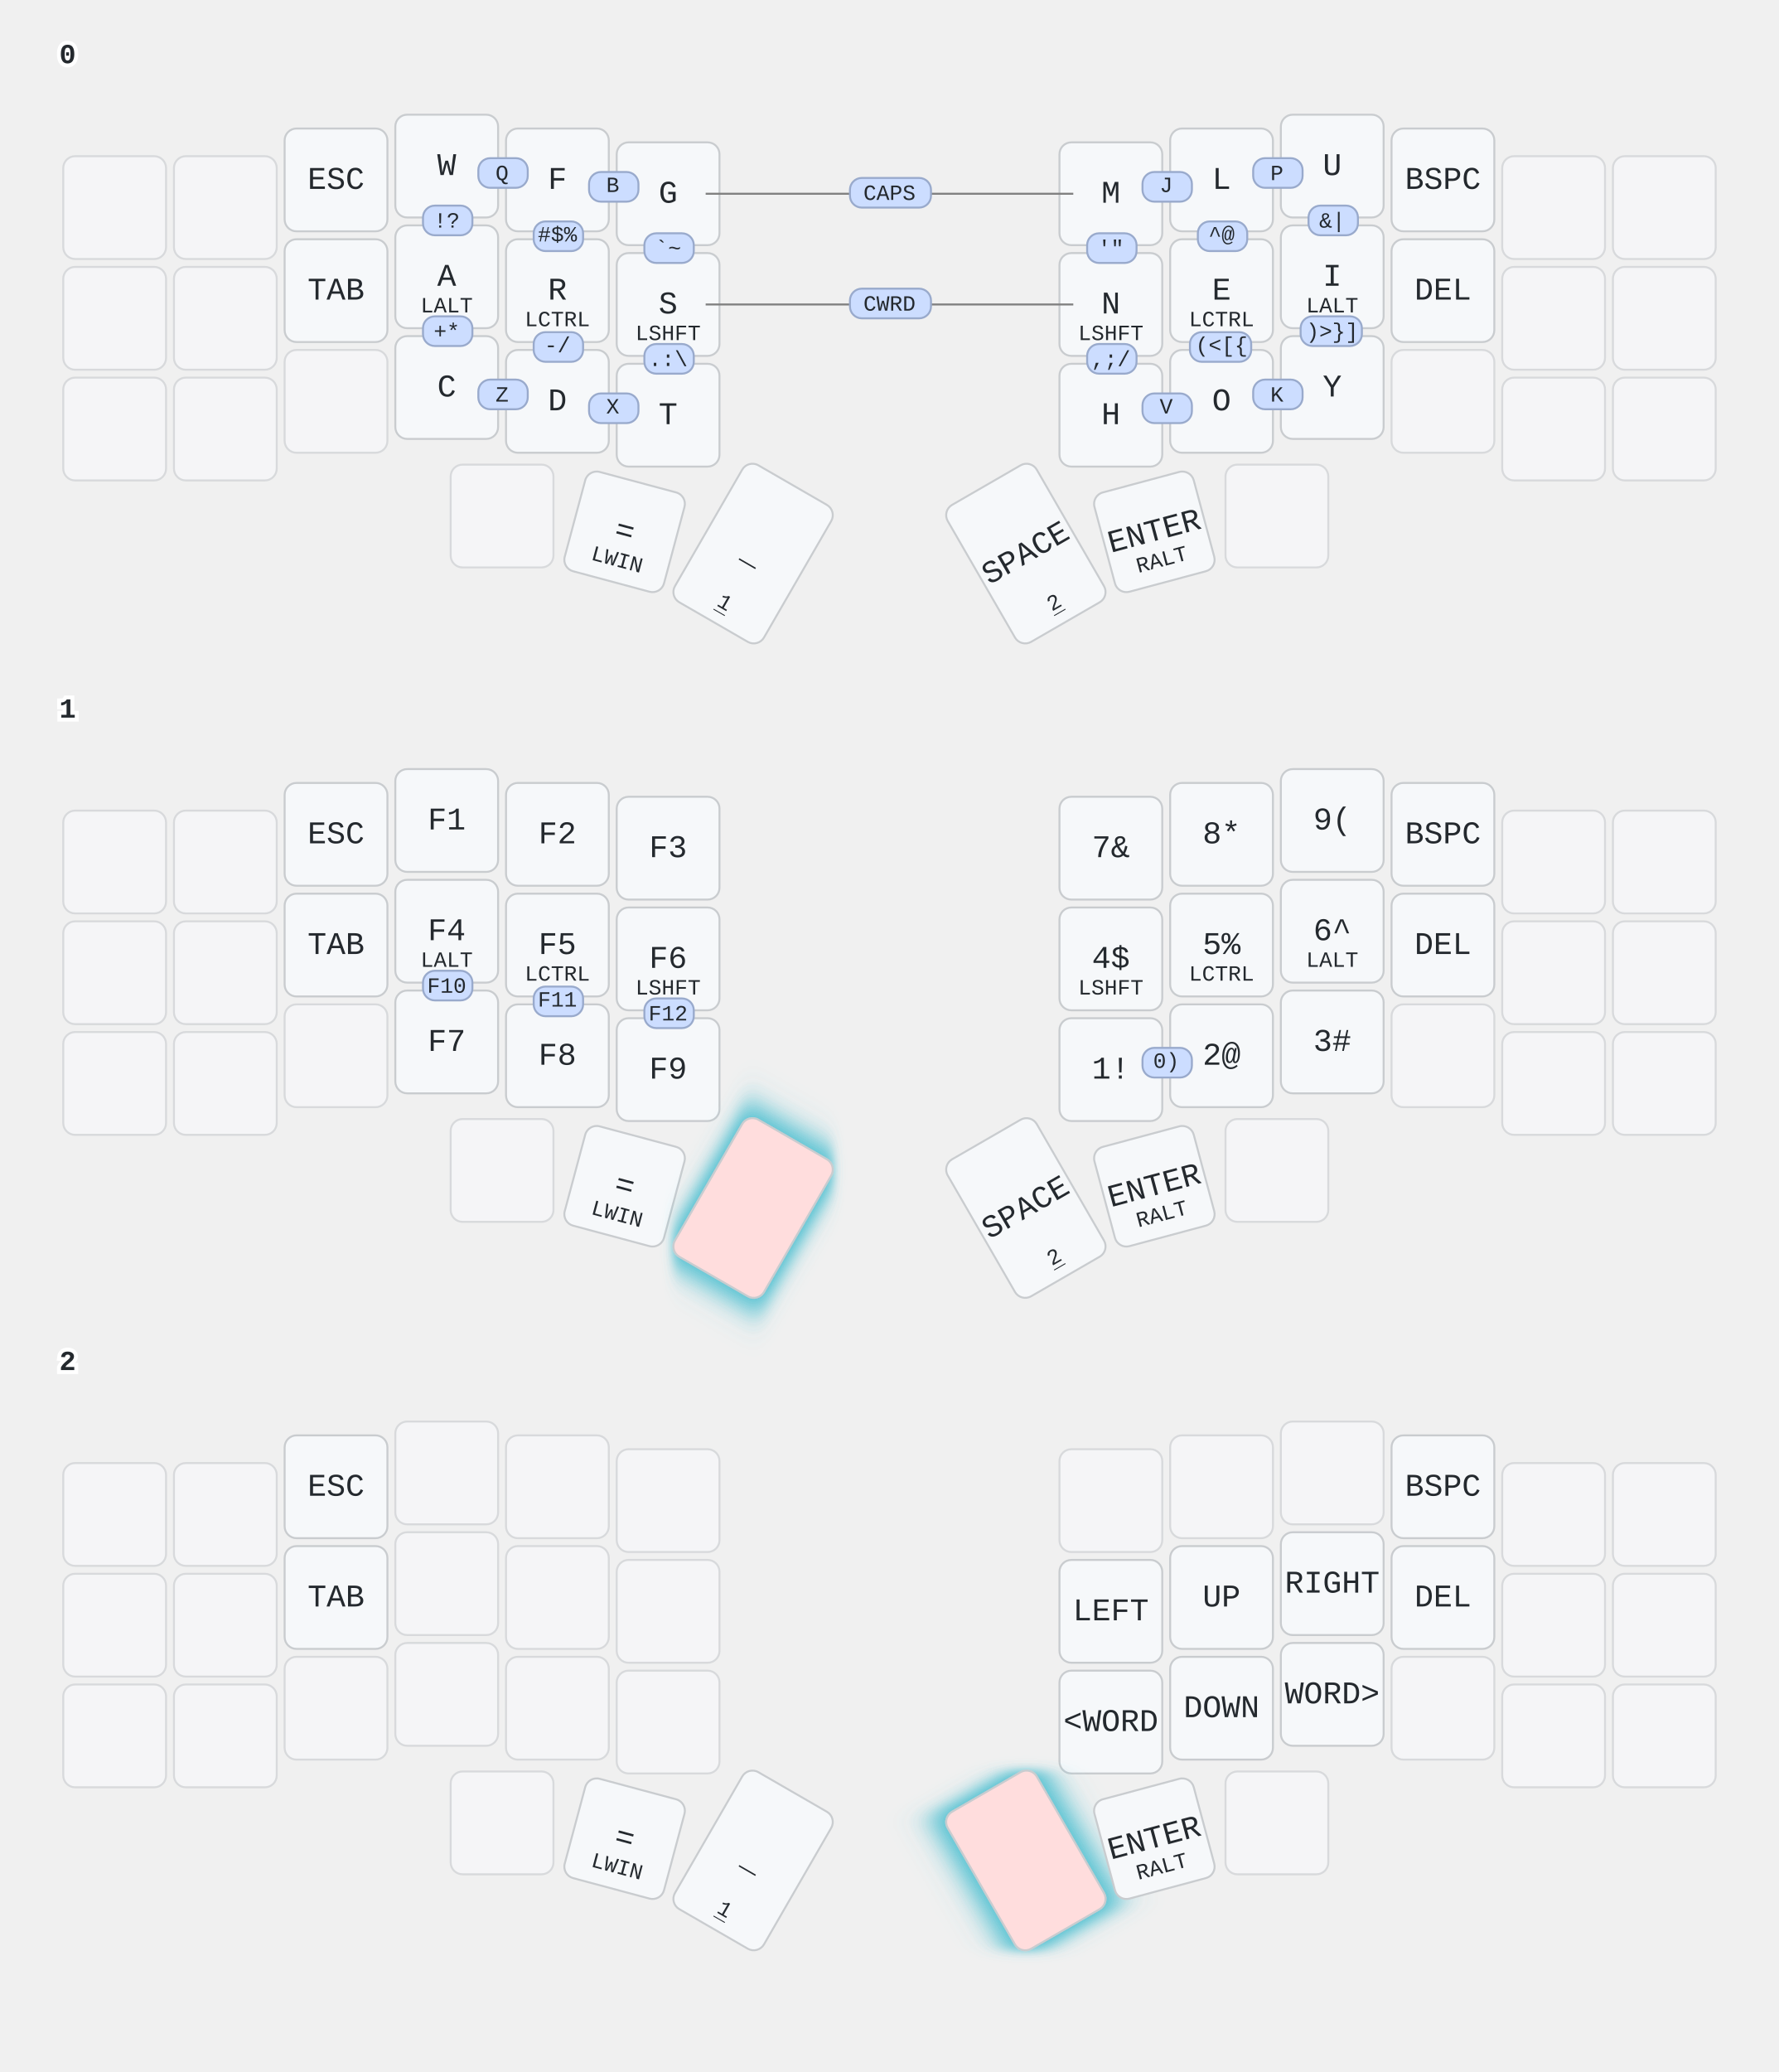
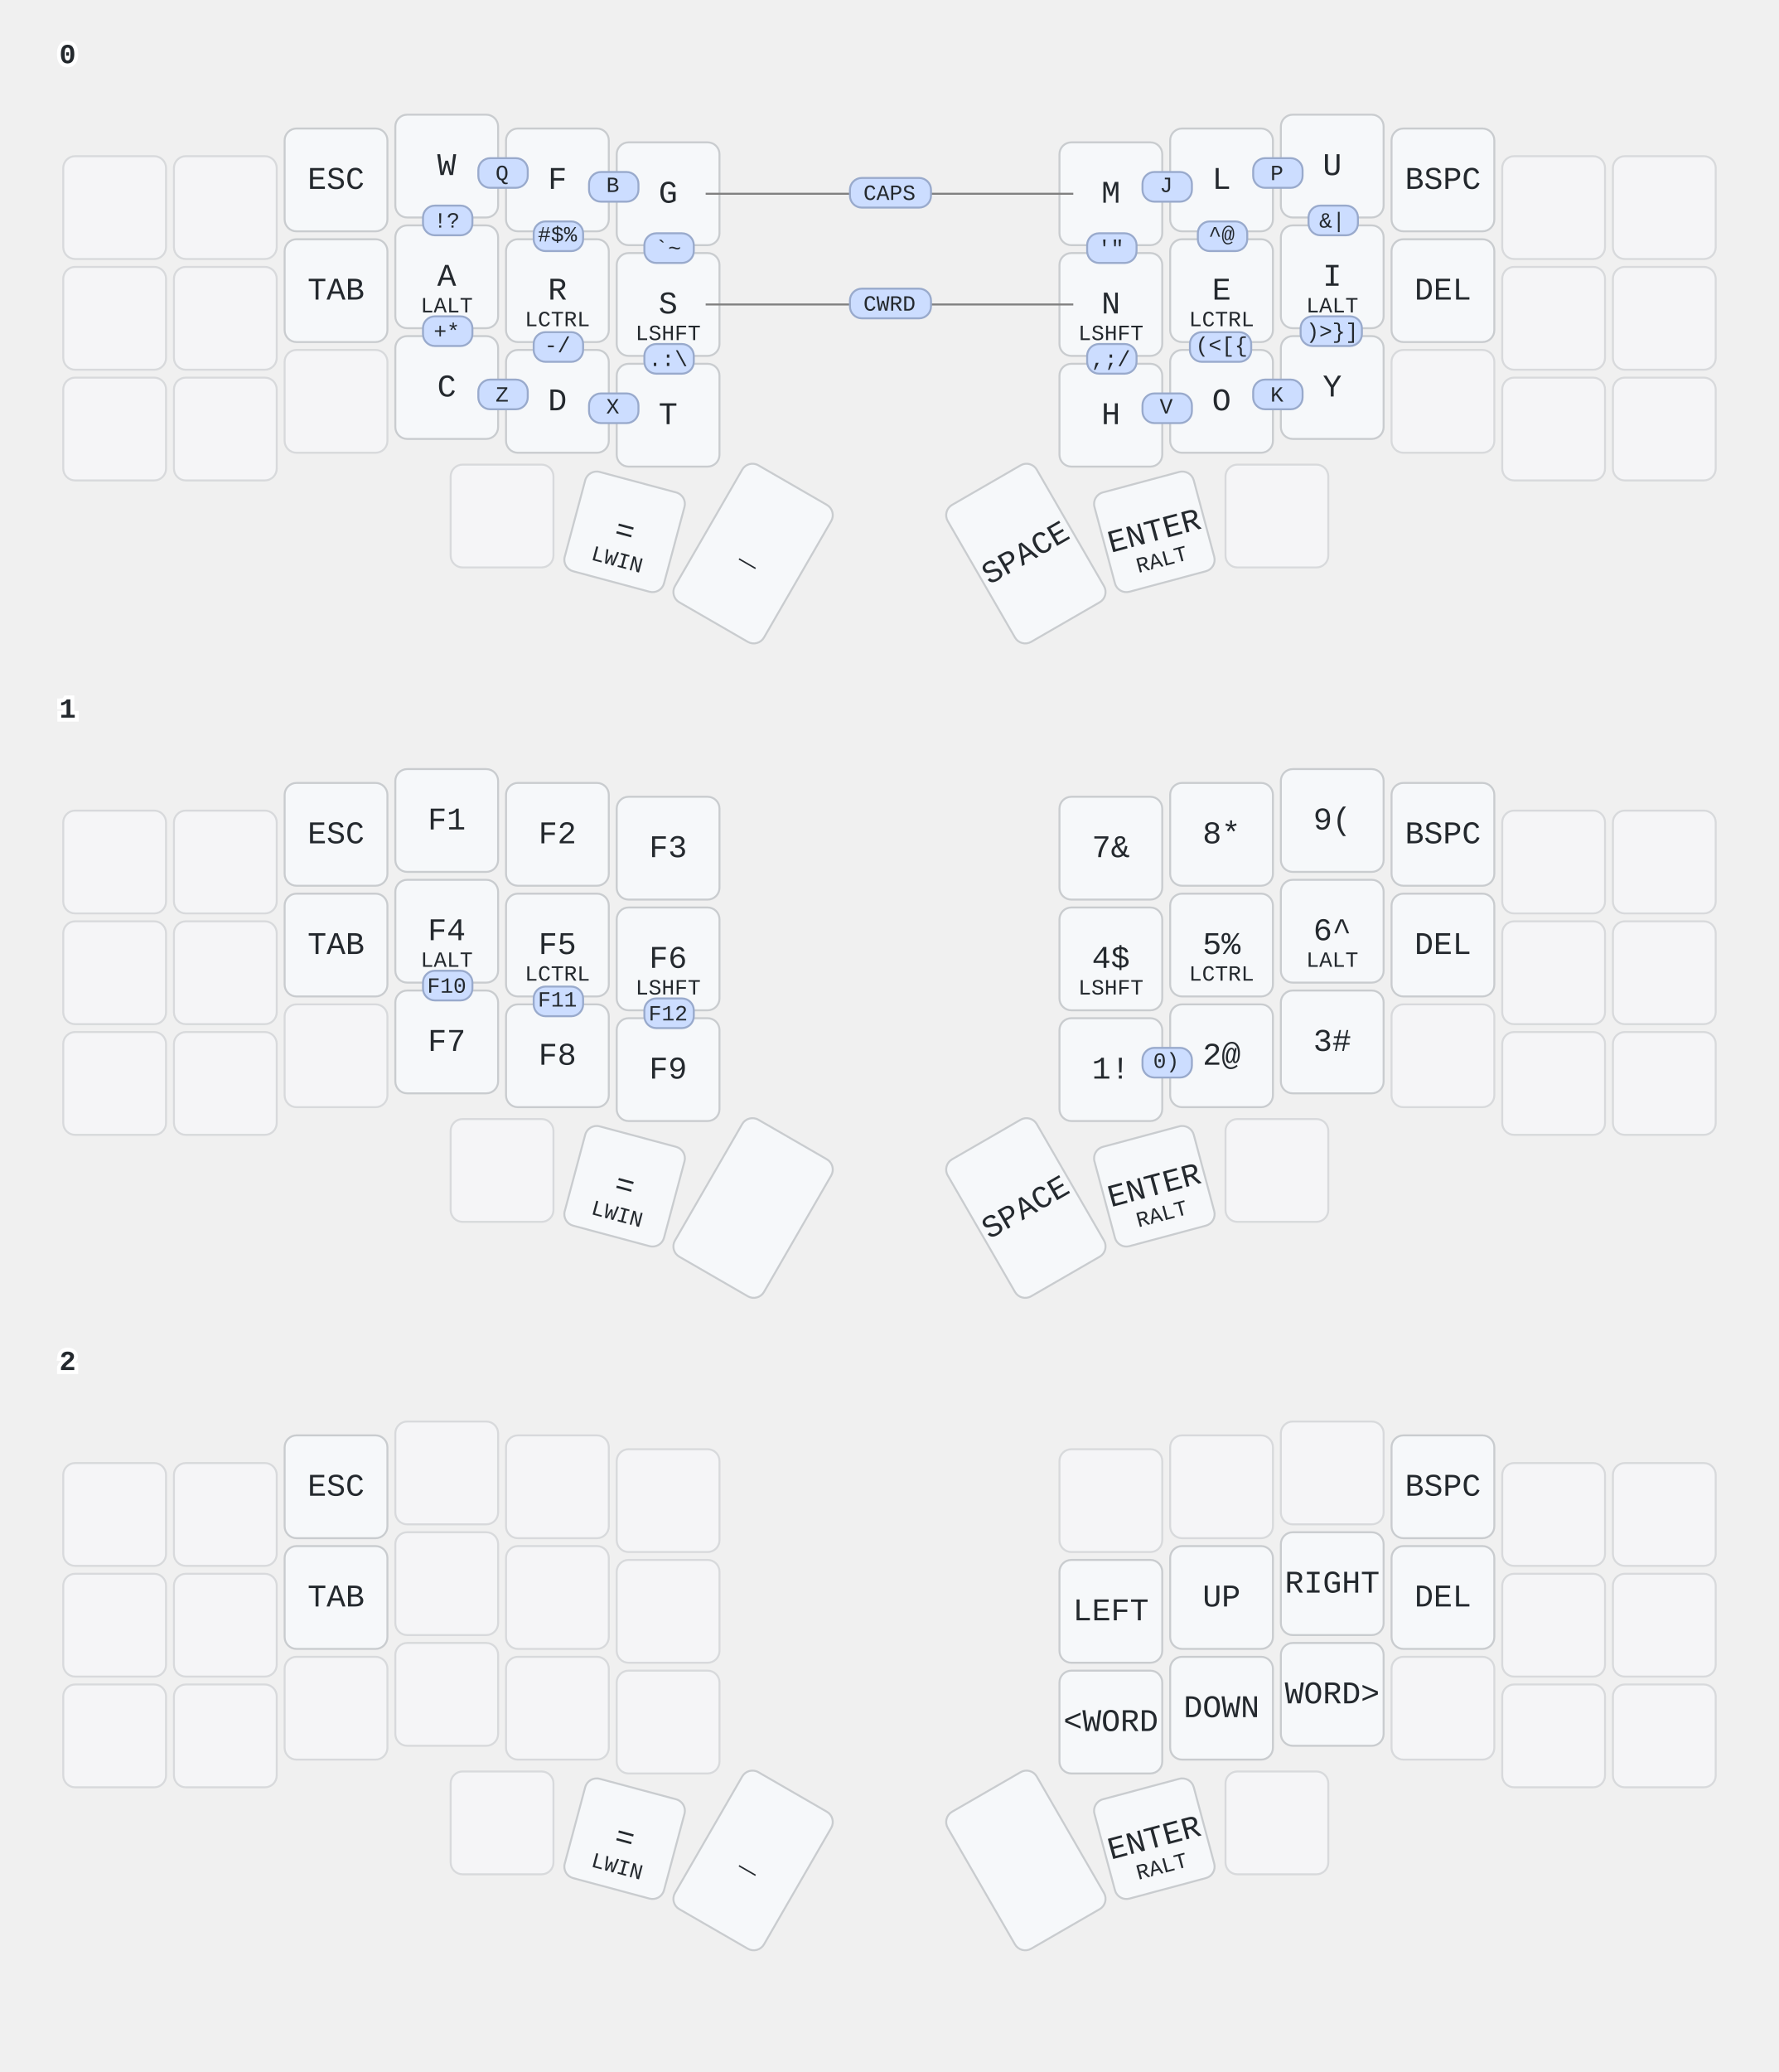
<svg xmlns="http://www.w3.org/2000/svg" xmlns:xlink="http://www.w3.org/1999/xlink" width="900" height="1048" viewBox="0 0 900 1048" class="keymap">
  <defs>/* start glyphs */
<svg id="mdi:chevron-double-left">
      <svg id="mdi-chevron-double-left" viewBox="0 0 24 24">
        <path d="M18.41,7.41L17,6L11,12L17,18L18.41,16.59L13.83,12L18.41,7.41M12.41,7.41L11,6L5,12L11,18L12.41,16.59L7.83,12L12.41,7.41Z" />
      </svg>
    </svg>
    <svg id="mdi:chevron-double-right">
      <svg id="mdi-chevron-double-right" viewBox="0 0 24 24">
        <path d="M5.59,7.41L7,6L13,12L7,18L5.59,16.59L10.17,12L5.59,7.41M11.59,7.41L13,6L19,12L13,18L11.59,16.59L16.17,12L11.59,7.41Z" />
      </svg>
    </svg>
    <svg id="mdi:chevron-down">
      <svg id="mdi-chevron-down" viewBox="0 0 24 24">
        <path d="M7.41,8.58L12,13.17L16.59,8.58L18,10L12,16L6,10L7.41,8.58Z" />
      </svg>
    </svg>
    <svg id="mdi:chevron-left">
      <svg id="mdi-chevron-left" viewBox="0 0 24 24">
        <path d="M15.41,16.58L10.83,12L15.41,7.41L14,6L8,12L14,18L15.41,16.58Z" />
      </svg>
    </svg>
    <svg id="mdi:chevron-right">
      <svg id="mdi-chevron-right" viewBox="0 0 24 24">
        <path d="M8.59,16.58L13.17,12L8.59,7.41L10,6L16,12L10,18L8.59,16.58Z" />
      </svg>
    </svg>
    <svg id="mdi:chevron-up">
      <svg id="mdi-chevron-up" viewBox="0 0 24 24">
        <path d="M7.41,15.41L12,10.83L16.59,15.41L18,14L12,8L6,14L7.41,15.41Z" />
      </svg>
    </svg>
  </defs>/* end glyphs */
<style>/* inherit to force styles through use tags */
svg path {
    fill: inherit;
}

/* font and background color specifications */
svg.keymap {
    font-family: SFMono-Regular,Consolas,Liberation Mono,Menlo,monospace;
    font-size: 14px;
    font-kerning: normal;
    text-rendering: optimizeLegibility;
    fill: #24292e;
}

/* default key styling */
rect.key {
    fill: #f6f8fa;
}

rect.key, rect.combo {
    stroke: #c9cccf;
    stroke-width: 1;
}

/* default key side styling, only used is draw_key_sides is set */
rect.side {
    filter: brightness(90%);
}

/* color accent for combo boxes */
rect.combo, rect.combo-separate {
    fill: #cdf;
}

/* color accent for held keys */
rect.held, rect.combo.held {
    fill: #fdd;
}

/* color accent for ghost (optional) keys */
rect.ghost, rect.combo.ghost {
    stroke-dasharray: 4, 4;
    stroke-width: 2;
}

text {
    text-anchor: middle;
    dominant-baseline: middle;
}

/* styling for layer labels */
text.label {
    font-weight: bold;
    text-anchor: start;
    stroke: white;
    stroke-width: 4;
    paint-order: stroke;
}

/* styling for optional footer */
text.footer {
    text-anchor: end;
    dominant-baseline: auto;
    stroke: white;
    stroke-width: 4;
    paint-order: stroke;
}

/* styling for combo tap, and key hold/shifted label text */
text.combo, text.hold, text.shifted {
    font-size: 11px;
}

text.hold {
    text-anchor: middle;
    dominant-baseline: auto;
}

text.shifted {
    text-anchor: middle;
    dominant-baseline: hanging;
}

text.layer-activator {
    text-decoration: underline;
}

/* styling for hold/shifted label text in combo box */
text.combo.hold, text.combo.shifted {
    font-size: 8px;
}

/* lighter symbol for transparent keys */
text.trans {
    fill: #7b7e81;
}

/* styling for combo dendrons */
path.combo {
    stroke-width: 1;
    stroke: gray;
    fill: none;
}

/* Start Tabler Icons Cleanup */
/* cannot use height/width with glyphs */
.icon-tabler &gt; path {
    fill: inherit;
    stroke: inherit;
    stroke-width: 2;
}
/* hide tabler's default box */
.icon-tabler &gt; path[stroke="none"][fill="none"] {
    visibility: hidden;
}
/* End Tabler Icons Cleanup */

.none, .trans, .ghost {
  opacity: 0.8;
}

/* color accent for combo boxes */
rect.combo, rect.combo-separate {
    fill: #CCDDFF;
    stroke: #99AACC;
}

/* rect.held, rect.combo.held { */
.held {
  opacity: 1.0;
  filter: drop-shadow(0px 0px 6px #4FC0D0);  /* #7979EC); */
}

text.key.tap {
  font-size: 16px;
  /* font-weight: 900; */
}

text.hold, text.shifted {
  /* font-size: 9px; */
  font-weight: normal;
}

text.combo {
  /* font-size: 11px; */
  /* font-weight: bold; */
}
</style>
  <g transform="translate(30, 0)" class="layer-0">
    <text x="0" y="28" class="label" id="x_x">0</text>
    <g transform="translate(0, 56)">
      <g transform="translate(28, 49)" class="key none keypos-0">
        <rect rx="6" ry="6" x="-26" y="-26" width="52" height="52" class="key none" />
      </g>
      <g transform="translate(84, 49)" class="key none keypos-1">
        <rect rx="6" ry="6" x="-26" y="-26" width="52" height="52" class="key none" />
      </g>
      <g transform="translate(140, 35)" class="key keypos-2">
        <rect rx="6" ry="6" x="-26" y="-26" width="52" height="52" class="key" />
        <text x="0" y="0" class="key tap">ESC</text>
      </g>
      <g transform="translate(196, 28)" class="key keypos-3">
        <rect rx="6" ry="6" x="-26" y="-26" width="52" height="52" class="key" />
        <text x="0" y="0" class="key tap">W</text>
      </g>
      <g transform="translate(252, 35)" class="key keypos-4">
        <rect rx="6" ry="6" x="-26" y="-26" width="52" height="52" class="key" />
        <text x="0" y="0" class="key tap">F</text>
      </g>
      <g transform="translate(308, 42)" class="key keypos-5">
        <rect rx="6" ry="6" x="-26" y="-26" width="52" height="52" class="key" />
        <text x="0" y="0" class="key tap">G</text>
      </g>
      <g transform="translate(532, 42)" class="key keypos-6">
        <rect rx="6" ry="6" x="-26" y="-26" width="52" height="52" class="key" />
        <text x="0" y="0" class="key tap">M</text>
      </g>
      <g transform="translate(588, 35)" class="key keypos-7">
        <rect rx="6" ry="6" x="-26" y="-26" width="52" height="52" class="key" />
        <text x="0" y="0" class="key tap">L</text>
      </g>
      <g transform="translate(644, 28)" class="key keypos-8">
        <rect rx="6" ry="6" x="-26" y="-26" width="52" height="52" class="key" />
        <text x="0" y="0" class="key tap">U</text>
      </g>
      <g transform="translate(700, 35)" class="key keypos-9">
        <rect rx="6" ry="6" x="-26" y="-26" width="52" height="52" class="key" />
        <text x="0" y="0" class="key tap">BSPC</text>
      </g>
      <g transform="translate(756, 49)" class="key none keypos-10">
        <rect rx="6" ry="6" x="-26" y="-26" width="52" height="52" class="key none" />
      </g>
      <g transform="translate(812, 49)" class="key none keypos-11">
        <rect rx="6" ry="6" x="-26" y="-26" width="52" height="52" class="key none" />
      </g>
      <g transform="translate(28, 105)" class="key none keypos-12">
        <rect rx="6" ry="6" x="-26" y="-26" width="52" height="52" class="key none" />
      </g>
      <g transform="translate(84, 105)" class="key none keypos-13">
        <rect rx="6" ry="6" x="-26" y="-26" width="52" height="52" class="key none" />
      </g>
      <g transform="translate(140, 91)" class="key keypos-14">
        <rect rx="6" ry="6" x="-26" y="-26" width="52" height="52" class="key" />
        <text x="0" y="0" class="key tap">TAB</text>
      </g>
      <g transform="translate(196, 84)" class="key keypos-15">
        <rect rx="6" ry="6" x="-26" y="-26" width="52" height="52" class="key" />
        <text x="0" y="0" class="key tap">A</text>
        <text x="0" y="18" class="key hold">LALT</text>
      </g>
      <g transform="translate(252, 91)" class="key keypos-16">
        <rect rx="6" ry="6" x="-26" y="-26" width="52" height="52" class="key" />
        <text x="0" y="0" class="key tap">R</text>
        <text x="0" y="18" class="key hold">LCTRL</text>
      </g>
      <g transform="translate(308, 98)" class="key keypos-17">
        <rect rx="6" ry="6" x="-26" y="-26" width="52" height="52" class="key" />
        <text x="0" y="0" class="key tap">S</text>
        <text x="0" y="18" class="key hold">LSHFT</text>
      </g>
      <g transform="translate(532, 98)" class="key keypos-18">
        <rect rx="6" ry="6" x="-26" y="-26" width="52" height="52" class="key" />
        <text x="0" y="0" class="key tap">N</text>
        <text x="0" y="18" class="key hold">LSHFT</text>
      </g>
      <g transform="translate(588, 91)" class="key keypos-19">
        <rect rx="6" ry="6" x="-26" y="-26" width="52" height="52" class="key" />
        <text x="0" y="0" class="key tap">E</text>
        <text x="0" y="18" class="key hold">LCTRL</text>
      </g>
      <g transform="translate(644, 84)" class="key keypos-20">
        <rect rx="6" ry="6" x="-26" y="-26" width="52" height="52" class="key" />
        <text x="0" y="0" class="key tap">I</text>
        <text x="0" y="18" class="key hold">LALT</text>
      </g>
      <g transform="translate(700, 91)" class="key keypos-21">
        <rect rx="6" ry="6" x="-26" y="-26" width="52" height="52" class="key" />
        <text x="0" y="0" class="key tap">DEL</text>
      </g>
      <g transform="translate(756, 105)" class="key none keypos-22">
        <rect rx="6" ry="6" x="-26" y="-26" width="52" height="52" class="key none" />
      </g>
      <g transform="translate(812, 105)" class="key none keypos-23">
        <rect rx="6" ry="6" x="-26" y="-26" width="52" height="52" class="key none" />
      </g>
      <g transform="translate(28, 161)" class="key none keypos-24">
        <rect rx="6" ry="6" x="-26" y="-26" width="52" height="52" class="key none" />
      </g>
      <g transform="translate(84, 161)" class="key none keypos-25">
        <rect rx="6" ry="6" x="-26" y="-26" width="52" height="52" class="key none" />
      </g>
      <g transform="translate(140, 147)" class="key none keypos-26">
        <rect rx="6" ry="6" x="-26" y="-26" width="52" height="52" class="key none" />
      </g>
      <g transform="translate(196, 140)" class="key keypos-27">
        <rect rx="6" ry="6" x="-26" y="-26" width="52" height="52" class="key" />
        <text x="0" y="0" class="key tap">C</text>
      </g>
      <g transform="translate(252, 147)" class="key keypos-28">
        <rect rx="6" ry="6" x="-26" y="-26" width="52" height="52" class="key" />
        <text x="0" y="0" class="key tap">D</text>
      </g>
      <g transform="translate(308, 154)" class="key keypos-29">
        <rect rx="6" ry="6" x="-26" y="-26" width="52" height="52" class="key" />
        <text x="0" y="0" class="key tap">T</text>
      </g>
      <g transform="translate(532, 154)" class="key keypos-30">
        <rect rx="6" ry="6" x="-26" y="-26" width="52" height="52" class="key" />
        <text x="0" y="0" class="key tap">H</text>
      </g>
      <g transform="translate(588, 147)" class="key keypos-31">
        <rect rx="6" ry="6" x="-26" y="-26" width="52" height="52" class="key" />
        <text x="0" y="0" class="key tap">O</text>
      </g>
      <g transform="translate(644, 140)" class="key keypos-32">
        <rect rx="6" ry="6" x="-26" y="-26" width="52" height="52" class="key" />
        <text x="0" y="0" class="key tap">Y</text>
      </g>
      <g transform="translate(700, 147)" class="key none keypos-33">
        <rect rx="6" ry="6" x="-26" y="-26" width="52" height="52" class="key none" />
      </g>
      <g transform="translate(756, 161)" class="key none keypos-34">
        <rect rx="6" ry="6" x="-26" y="-26" width="52" height="52" class="key none" />
      </g>
      <g transform="translate(812, 161)" class="key none keypos-35">
        <rect rx="6" ry="6" x="-26" y="-26" width="52" height="52" class="key none" />
      </g>
      <g transform="translate(224, 205)" class="key none keypos-36">
        <rect rx="6" ry="6" x="-26" y="-26" width="52" height="52" class="key none" />
      </g>
      <g transform="translate(286, 213) rotate(15.0)" class="key keypos-37">
        <rect rx="6" ry="6" x="-26" y="-26" width="52" height="52" class="key" />
        <text x="0" y="0" class="key tap">=</text>
        <text x="0" y="18" class="key hold">LWIN</text>
      </g>
      <g transform="translate(351, 224) rotate(30.0)" class="key keypos-38">
        <rect rx="6" ry="6" x="-26" y="-40" width="52" height="80" class="key" />
        <text x="0" y="0" class="key tap">_</text>
-         <a href="#x_x">
-           <text x="0" y="32" class="key hold layer-activator">1</text>
-         </a>
      </g>
      <g transform="translate(489, 224) rotate(-30.0)" class="key keypos-39">
        <rect rx="6" ry="6" x="-26" y="-40" width="52" height="80" class="key" />
        <text x="0" y="0" class="key tap">SPACE</text>
-         <a href="#x_x">
-           <text x="0" y="32" class="key hold layer-activator">2</text>
-         </a>
      </g>
      <g transform="translate(554, 213) rotate(-15.0)" class="key keypos-40">
        <rect rx="6" ry="6" x="-26" y="-26" width="52" height="52" class="key" />
        <text x="0" y="0" class="key tap">ENTER</text>
        <text x="0" y="18" class="key hold">RALT</text>
      </g>
      <g transform="translate(616, 205)" class="key none keypos-41">
        <rect rx="6" ry="6" x="-26" y="-26" width="52" height="52" class="key none" />
      </g>
      <g class="combo combopos-0">
        <path d="M420,42 l-93,0" class="combo" />
        <path d="M420,42 l93,0" class="combo" />
        <rect rx="6" ry="6" x="400" y="34" width="41" height="15" class="combo" />
        <text x="420" y="42" class="combo tap">CAPS</text>
      </g>
      <g class="combo combopos-1">
        <path d="M420,98 l-93,0" class="combo" />
        <path d="M420,98 l93,0" class="combo" />
        <rect rx="6" ry="6" x="400" y="90" width="41" height="15" class="combo" />
        <text x="420" y="98" class="combo tap">CWRD</text>
      </g>
      <g class="combo combopos-2">
        <rect rx="6" ry="6" x="212" y="24" width="25" height="15" class="combo" />
        <text x="224" y="32" class="combo tap">Q</text>
      </g>
      <g class="combo combopos-3">
        <rect rx="6" ry="6" x="268" y="31" width="25" height="15" class="combo" />
        <text x="280" y="38" class="combo tap">B</text>
      </g>
      <g class="combo combopos-4">
        <rect rx="6" ry="6" x="212" y="136" width="25" height="15" class="combo" />
        <text x="224" y="144" class="combo tap">Z</text>
      </g>
      <g class="combo combopos-5">
        <rect rx="6" ry="6" x="268" y="143" width="25" height="15" class="combo" />
        <text x="280" y="150" class="combo tap">X</text>
      </g>
      <g class="combo combopos-6">
        <rect rx="6" ry="6" x="548" y="31" width="25" height="15" class="combo" />
        <text x="560" y="38" class="combo tap">J</text>
      </g>
      <g class="combo combopos-7">
        <rect rx="6" ry="6" x="604" y="24" width="25" height="15" class="combo" />
        <text x="616" y="32" class="combo tap">P</text>
      </g>
      <g class="combo combopos-8">
        <rect rx="6" ry="6" x="548" y="143" width="25" height="15" class="combo" />
        <text x="560" y="150" class="combo tap">V</text>
      </g>
      <g class="combo combopos-9">
        <rect rx="6" ry="6" x="604" y="136" width="25" height="15" class="combo" />
        <text x="616" y="144" class="combo tap">K</text>
      </g>
      <g class="combo combopos-10">
        <rect rx="6" ry="6" x="296" y="62" width="25" height="15" class="combo" />
        <text x="308" y="70" class="combo tap">`~</text>
      </g>
      <g class="combo combopos-11">
        <rect rx="6" ry="6" x="520" y="62" width="25" height="15" class="combo" />
        <text x="532" y="70" class="combo tap">'"</text>
      </g>
      <g class="combo combopos-12">
        <rect rx="6" ry="6" x="296" y="118" width="25" height="15" class="combo" />
        <text x="308" y="126" class="combo tap">.:\</text>
      </g>
      <g class="combo combopos-13">
        <rect rx="6" ry="6" x="520" y="118" width="25" height="15" class="combo" />
        <text x="532" y="126" class="combo tap">,;/</text>
      </g>
      <g class="combo combopos-14">
        <rect rx="6" ry="6" x="572" y="112" width="31" height="15" class="combo" />
        <text x="588" y="119" class="combo tap">(&lt;[{</text>
      </g>
      <g class="combo combopos-15">
        <rect rx="6" ry="6" x="628" y="104" width="31" height="15" class="combo" />
        <text x="644" y="112" class="combo tap">)&gt;}]</text>
      </g>
      <g class="combo combopos-16">
        <rect rx="6" ry="6" x="184" y="104" width="25" height="15" class="combo" />
        <text x="196" y="112" class="combo tap">+*</text>
      </g>
      <g class="combo combopos-17">
        <rect rx="6" ry="6" x="240" y="112" width="25" height="15" class="combo" />
        <text x="252" y="119" class="combo tap">-/</text>
      </g>
      <g class="combo combopos-18">
        <rect rx="6" ry="6" x="184" y="48" width="25" height="15" class="combo" />
        <text x="196" y="56" class="combo tap">!?</text>
      </g>
      <g class="combo combopos-19">
        <rect rx="6" ry="6" x="240" y="56" width="25" height="15" class="combo" />
        <text x="252" y="63" class="combo tap">#$%</text>
      </g>
      <g class="combo combopos-20">
        <rect rx="6" ry="6" x="576" y="56" width="25" height="15" class="combo" />
        <text x="588" y="63" class="combo tap">^@</text>
      </g>
      <g class="combo combopos-21">
        <rect rx="6" ry="6" x="632" y="48" width="25" height="15" class="combo" />
        <text x="644" y="56" class="combo tap">&amp;|</text>
      </g>
    </g>
  </g>
  <g transform="translate(30, 331)" class="layer-1">
    <text x="0" y="28" class="label" id="x_x">1</text>
    <g transform="translate(0, 56)">
      <g transform="translate(28, 49)" class="key none keypos-0">
        <rect rx="6" ry="6" x="-26" y="-26" width="52" height="52" class="key none" />
      </g>
      <g transform="translate(84, 49)" class="key none keypos-1">
        <rect rx="6" ry="6" x="-26" y="-26" width="52" height="52" class="key none" />
      </g>
      <g transform="translate(140, 35)" class="key keypos-2">
        <rect rx="6" ry="6" x="-26" y="-26" width="52" height="52" class="key" />
        <text x="0" y="0" class="key tap">ESC</text>
      </g>
      <g transform="translate(196, 28)" class="key keypos-3">
        <rect rx="6" ry="6" x="-26" y="-26" width="52" height="52" class="key" />
        <text x="0" y="0" class="key tap">F1</text>
      </g>
      <g transform="translate(252, 35)" class="key keypos-4">
        <rect rx="6" ry="6" x="-26" y="-26" width="52" height="52" class="key" />
        <text x="0" y="0" class="key tap">F2</text>
      </g>
      <g transform="translate(308, 42)" class="key keypos-5">
        <rect rx="6" ry="6" x="-26" y="-26" width="52" height="52" class="key" />
        <text x="0" y="0" class="key tap">F3</text>
      </g>
      <g transform="translate(532, 42)" class="key keypos-6">
        <rect rx="6" ry="6" x="-26" y="-26" width="52" height="52" class="key" />
        <text x="0" y="0" class="key tap">7&amp;</text>
      </g>
      <g transform="translate(588, 35)" class="key keypos-7">
        <rect rx="6" ry="6" x="-26" y="-26" width="52" height="52" class="key" />
        <text x="0" y="0" class="key tap">8*</text>
      </g>
      <g transform="translate(644, 28)" class="key keypos-8">
        <rect rx="6" ry="6" x="-26" y="-26" width="52" height="52" class="key" />
        <text x="0" y="0" class="key tap">9(</text>
      </g>
      <g transform="translate(700, 35)" class="key keypos-9">
        <rect rx="6" ry="6" x="-26" y="-26" width="52" height="52" class="key" />
        <text x="0" y="0" class="key tap">BSPC</text>
      </g>
      <g transform="translate(756, 49)" class="key none keypos-10">
        <rect rx="6" ry="6" x="-26" y="-26" width="52" height="52" class="key none" />
      </g>
      <g transform="translate(812, 49)" class="key none keypos-11">
        <rect rx="6" ry="6" x="-26" y="-26" width="52" height="52" class="key none" />
      </g>
      <g transform="translate(28, 105)" class="key none keypos-12">
        <rect rx="6" ry="6" x="-26" y="-26" width="52" height="52" class="key none" />
      </g>
      <g transform="translate(84, 105)" class="key none keypos-13">
        <rect rx="6" ry="6" x="-26" y="-26" width="52" height="52" class="key none" />
      </g>
      <g transform="translate(140, 91)" class="key keypos-14">
        <rect rx="6" ry="6" x="-26" y="-26" width="52" height="52" class="key" />
        <text x="0" y="0" class="key tap">TAB</text>
      </g>
      <g transform="translate(196, 84)" class="key keypos-15">
        <rect rx="6" ry="6" x="-26" y="-26" width="52" height="52" class="key" />
        <text x="0" y="0" class="key tap">F4</text>
        <text x="0" y="18" class="key hold">LALT</text>
      </g>
      <g transform="translate(252, 91)" class="key keypos-16">
        <rect rx="6" ry="6" x="-26" y="-26" width="52" height="52" class="key" />
        <text x="0" y="0" class="key tap">F5</text>
        <text x="0" y="18" class="key hold">LCTRL</text>
      </g>
      <g transform="translate(308, 98)" class="key keypos-17">
        <rect rx="6" ry="6" x="-26" y="-26" width="52" height="52" class="key" />
        <text x="0" y="0" class="key tap">F6</text>
        <text x="0" y="18" class="key hold">LSHFT</text>
      </g>
      <g transform="translate(532, 98)" class="key keypos-18">
        <rect rx="6" ry="6" x="-26" y="-26" width="52" height="52" class="key" />
        <text x="0" y="0" class="key tap">4$</text>
        <text x="0" y="18" class="key hold">LSHFT</text>
      </g>
      <g transform="translate(588, 91)" class="key keypos-19">
        <rect rx="6" ry="6" x="-26" y="-26" width="52" height="52" class="key" />
        <text x="0" y="0" class="key tap">5%</text>
        <text x="0" y="18" class="key hold">LCTRL</text>
      </g>
      <g transform="translate(644, 84)" class="key keypos-20">
        <rect rx="6" ry="6" x="-26" y="-26" width="52" height="52" class="key" />
        <text x="0" y="0" class="key tap">6^</text>
        <text x="0" y="18" class="key hold">LALT</text>
      </g>
      <g transform="translate(700, 91)" class="key keypos-21">
        <rect rx="6" ry="6" x="-26" y="-26" width="52" height="52" class="key" />
        <text x="0" y="0" class="key tap">DEL</text>
      </g>
      <g transform="translate(756, 105)" class="key none keypos-22">
        <rect rx="6" ry="6" x="-26" y="-26" width="52" height="52" class="key none" />
      </g>
      <g transform="translate(812, 105)" class="key none keypos-23">
        <rect rx="6" ry="6" x="-26" y="-26" width="52" height="52" class="key none" />
      </g>
      <g transform="translate(28, 161)" class="key none keypos-24">
        <rect rx="6" ry="6" x="-26" y="-26" width="52" height="52" class="key none" />
      </g>
      <g transform="translate(84, 161)" class="key none keypos-25">
        <rect rx="6" ry="6" x="-26" y="-26" width="52" height="52" class="key none" />
      </g>
      <g transform="translate(140, 147)" class="key none keypos-26">
        <rect rx="6" ry="6" x="-26" y="-26" width="52" height="52" class="key none" />
      </g>
      <g transform="translate(196, 140)" class="key keypos-27">
        <rect rx="6" ry="6" x="-26" y="-26" width="52" height="52" class="key" />
        <text x="0" y="0" class="key tap">F7</text>
      </g>
      <g transform="translate(252, 147)" class="key keypos-28">
        <rect rx="6" ry="6" x="-26" y="-26" width="52" height="52" class="key" />
        <text x="0" y="0" class="key tap">F8</text>
      </g>
      <g transform="translate(308, 154)" class="key keypos-29">
        <rect rx="6" ry="6" x="-26" y="-26" width="52" height="52" class="key" />
        <text x="0" y="0" class="key tap">F9</text>
      </g>
      <g transform="translate(532, 154)" class="key keypos-30">
        <rect rx="6" ry="6" x="-26" y="-26" width="52" height="52" class="key" />
        <text x="0" y="0" class="key tap">1!</text>
      </g>
      <g transform="translate(588, 147)" class="key keypos-31">
        <rect rx="6" ry="6" x="-26" y="-26" width="52" height="52" class="key" />
        <text x="0" y="0" class="key tap">2@</text>
      </g>
      <g transform="translate(644, 140)" class="key keypos-32">
        <rect rx="6" ry="6" x="-26" y="-26" width="52" height="52" class="key" />
        <text x="0" y="0" class="key tap">3#</text>
      </g>
      <g transform="translate(700, 147)" class="key none keypos-33">
        <rect rx="6" ry="6" x="-26" y="-26" width="52" height="52" class="key none" />
      </g>
      <g transform="translate(756, 161)" class="key none keypos-34">
        <rect rx="6" ry="6" x="-26" y="-26" width="52" height="52" class="key none" />
      </g>
      <g transform="translate(812, 161)" class="key none keypos-35">
        <rect rx="6" ry="6" x="-26" y="-26" width="52" height="52" class="key none" />
      </g>
      <g transform="translate(224, 205)" class="key none keypos-36">
        <rect rx="6" ry="6" x="-26" y="-26" width="52" height="52" class="key none" />
      </g>
      <g transform="translate(286, 213) rotate(15.0)" class="key keypos-37">
        <rect rx="6" ry="6" x="-26" y="-26" width="52" height="52" class="key" />
        <text x="0" y="0" class="key tap">=</text>
        <text x="0" y="18" class="key hold">LWIN</text>
      </g>
-       <g transform="translate(351, 224) rotate(30.0)" class="key held keypos-38">
-         <rect rx="6" ry="6" x="-26" y="-40" width="52" height="80" class="key held" />
+       <g transform="translate(351, 224) rotate(30.0)" class="key keypos-38">
+         <rect rx="6" ry="6" x="-26" y="-40" width="52" height="80" class="key" />
      </g>
      <g transform="translate(489, 224) rotate(-30.0)" class="key keypos-39">
        <rect rx="6" ry="6" x="-26" y="-40" width="52" height="80" class="key" />
        <text x="0" y="0" class="key tap">SPACE</text>
-         <a href="#x_x">
-           <text x="0" y="32" class="key hold layer-activator">2</text>
-         </a>
      </g>
      <g transform="translate(554, 213) rotate(-15.0)" class="key keypos-40">
        <rect rx="6" ry="6" x="-26" y="-26" width="52" height="52" class="key" />
        <text x="0" y="0" class="key tap">ENTER</text>
        <text x="0" y="18" class="key hold">RALT</text>
      </g>
      <g transform="translate(616, 205)" class="key none keypos-41">
        <rect rx="6" ry="6" x="-26" y="-26" width="52" height="52" class="key none" />
      </g>
      <g class="combo combopos-0">
        <rect rx="6" ry="6" x="184" y="104" width="25" height="15" class="combo" />
        <text x="196" y="112" class="combo tap">F10</text>
      </g>
      <g class="combo combopos-1">
        <rect rx="6" ry="6" x="240" y="112" width="25" height="15" class="combo" />
        <text x="252" y="119" class="combo tap">F11</text>
      </g>
      <g class="combo combopos-2">
        <rect rx="6" ry="6" x="296" y="118" width="25" height="15" class="combo" />
        <text x="308" y="126" class="combo tap">F12</text>
      </g>
      <g class="combo combopos-3">
        <rect rx="6" ry="6" x="548" y="143" width="25" height="15" class="combo" />
        <text x="560" y="150" class="combo tap">0)</text>
      </g>
    </g>
  </g>
  <g transform="translate(30, 661)" class="layer-2">
    <text x="0" y="28" class="label" id="x_x">2</text>
    <g transform="translate(0, 56)">
      <g transform="translate(28, 49)" class="key none keypos-0">
        <rect rx="6" ry="6" x="-26" y="-26" width="52" height="52" class="key none" />
      </g>
      <g transform="translate(84, 49)" class="key none keypos-1">
        <rect rx="6" ry="6" x="-26" y="-26" width="52" height="52" class="key none" />
      </g>
      <g transform="translate(140, 35)" class="key keypos-2">
        <rect rx="6" ry="6" x="-26" y="-26" width="52" height="52" class="key" />
        <text x="0" y="0" class="key tap">ESC</text>
      </g>
      <g transform="translate(196, 28)" class="key none keypos-3">
        <rect rx="6" ry="6" x="-26" y="-26" width="52" height="52" class="key none" />
      </g>
      <g transform="translate(252, 35)" class="key none keypos-4">
        <rect rx="6" ry="6" x="-26" y="-26" width="52" height="52" class="key none" />
      </g>
      <g transform="translate(308, 42)" class="key none keypos-5">
        <rect rx="6" ry="6" x="-26" y="-26" width="52" height="52" class="key none" />
      </g>
      <g transform="translate(532, 42)" class="key none keypos-6">
        <rect rx="6" ry="6" x="-26" y="-26" width="52" height="52" class="key none" />
      </g>
      <g transform="translate(588, 35)" class="key none keypos-7">
        <rect rx="6" ry="6" x="-26" y="-26" width="52" height="52" class="key none" />
      </g>
      <g transform="translate(644, 28)" class="key none keypos-8">
        <rect rx="6" ry="6" x="-26" y="-26" width="52" height="52" class="key none" />
      </g>
      <g transform="translate(700, 35)" class="key keypos-9">
        <rect rx="6" ry="6" x="-26" y="-26" width="52" height="52" class="key" />
        <text x="0" y="0" class="key tap">BSPC</text>
      </g>
      <g transform="translate(756, 49)" class="key none keypos-10">
        <rect rx="6" ry="6" x="-26" y="-26" width="52" height="52" class="key none" />
      </g>
      <g transform="translate(812, 49)" class="key none keypos-11">
        <rect rx="6" ry="6" x="-26" y="-26" width="52" height="52" class="key none" />
      </g>
      <g transform="translate(28, 105)" class="key none keypos-12">
        <rect rx="6" ry="6" x="-26" y="-26" width="52" height="52" class="key none" />
      </g>
      <g transform="translate(84, 105)" class="key none keypos-13">
        <rect rx="6" ry="6" x="-26" y="-26" width="52" height="52" class="key none" />
      </g>
      <g transform="translate(140, 91)" class="key keypos-14">
        <rect rx="6" ry="6" x="-26" y="-26" width="52" height="52" class="key" />
        <text x="0" y="0" class="key tap">TAB</text>
      </g>
      <g transform="translate(196, 84)" class="key none keypos-15">
        <rect rx="6" ry="6" x="-26" y="-26" width="52" height="52" class="key none" />
      </g>
      <g transform="translate(252, 91)" class="key none keypos-16">
        <rect rx="6" ry="6" x="-26" y="-26" width="52" height="52" class="key none" />
      </g>
      <g transform="translate(308, 98)" class="key none keypos-17">
        <rect rx="6" ry="6" x="-26" y="-26" width="52" height="52" class="key none" />
      </g>
      <g transform="translate(532, 98)" class="key keypos-18">
        <rect rx="6" ry="6" x="-26" y="-26" width="52" height="52" class="key" />
        <text x="0" y="0" class="key tap">LEFT</text>
        <use href="#mdi:chevron-left" xlink:href="#mdi:chevron-left" x="-6" y="6" height="12" width="12.0" class="key hold glyph mdi:chevron-left" />
      </g>
      <g transform="translate(588, 91)" class="key keypos-19">
        <rect rx="6" ry="6" x="-26" y="-26" width="52" height="52" class="key" />
        <text x="0" y="0" class="key tap">UP</text>
        <use href="#mdi:chevron-up" xlink:href="#mdi:chevron-up" x="-6" y="6" height="12" width="12.0" class="key hold glyph mdi:chevron-up" />
      </g>
      <g transform="translate(644, 84)" class="key keypos-20">
        <rect rx="6" ry="6" x="-26" y="-26" width="52" height="52" class="key" />
        <text x="0" y="0" class="key tap">RIGHT</text>
        <use href="#mdi:chevron-right" xlink:href="#mdi:chevron-right" x="-6" y="6" height="12" width="12.0" class="key hold glyph mdi:chevron-right" />
      </g>
      <g transform="translate(700, 91)" class="key keypos-21">
        <rect rx="6" ry="6" x="-26" y="-26" width="52" height="52" class="key" />
        <text x="0" y="0" class="key tap">DEL</text>
      </g>
      <g transform="translate(756, 105)" class="key none keypos-22">
        <rect rx="6" ry="6" x="-26" y="-26" width="52" height="52" class="key none" />
      </g>
      <g transform="translate(812, 105)" class="key none keypos-23">
        <rect rx="6" ry="6" x="-26" y="-26" width="52" height="52" class="key none" />
      </g>
      <g transform="translate(28, 161)" class="key none keypos-24">
        <rect rx="6" ry="6" x="-26" y="-26" width="52" height="52" class="key none" />
      </g>
      <g transform="translate(84, 161)" class="key none keypos-25">
        <rect rx="6" ry="6" x="-26" y="-26" width="52" height="52" class="key none" />
      </g>
      <g transform="translate(140, 147)" class="key none keypos-26">
        <rect rx="6" ry="6" x="-26" y="-26" width="52" height="52" class="key none" />
      </g>
      <g transform="translate(196, 140)" class="key none keypos-27">
        <rect rx="6" ry="6" x="-26" y="-26" width="52" height="52" class="key none" />
      </g>
      <g transform="translate(252, 147)" class="key none keypos-28">
        <rect rx="6" ry="6" x="-26" y="-26" width="52" height="52" class="key none" />
      </g>
      <g transform="translate(308, 154)" class="key none keypos-29">
        <rect rx="6" ry="6" x="-26" y="-26" width="52" height="52" class="key none" />
      </g>
      <g transform="translate(532, 154)" class="key keypos-30">
        <rect rx="6" ry="6" x="-26" y="-26" width="52" height="52" class="key" />
        <text x="0" y="0" class="key tap">&lt;WORD</text>
        <use href="#mdi:chevron-double-left" xlink:href="#mdi:chevron-double-left" x="-6" y="6" height="12" width="12.0" class="key hold glyph mdi:chevron-double-left" />
      </g>
      <g transform="translate(588, 147)" class="key keypos-31">
        <rect rx="6" ry="6" x="-26" y="-26" width="52" height="52" class="key" />
        <text x="0" y="0" class="key tap">DOWN</text>
        <use href="#mdi:chevron-down" xlink:href="#mdi:chevron-down" x="-6" y="6" height="12" width="12.0" class="key hold glyph mdi:chevron-down" />
      </g>
      <g transform="translate(644, 140)" class="key keypos-32">
        <rect rx="6" ry="6" x="-26" y="-26" width="52" height="52" class="key" />
        <text x="0" y="0" class="key tap">WORD&gt;</text>
        <use href="#mdi:chevron-double-right" xlink:href="#mdi:chevron-double-right" x="-6" y="6" height="12" width="12.0" class="key hold glyph mdi:chevron-double-right" />
      </g>
      <g transform="translate(700, 147)" class="key none keypos-33">
        <rect rx="6" ry="6" x="-26" y="-26" width="52" height="52" class="key none" />
      </g>
      <g transform="translate(756, 161)" class="key none keypos-34">
        <rect rx="6" ry="6" x="-26" y="-26" width="52" height="52" class="key none" />
      </g>
      <g transform="translate(812, 161)" class="key none keypos-35">
        <rect rx="6" ry="6" x="-26" y="-26" width="52" height="52" class="key none" />
      </g>
      <g transform="translate(224, 205)" class="key none keypos-36">
        <rect rx="6" ry="6" x="-26" y="-26" width="52" height="52" class="key none" />
      </g>
      <g transform="translate(286, 213) rotate(15.0)" class="key keypos-37">
        <rect rx="6" ry="6" x="-26" y="-26" width="52" height="52" class="key" />
        <text x="0" y="0" class="key tap">=</text>
        <text x="0" y="18" class="key hold">LWIN</text>
      </g>
      <g transform="translate(351, 224) rotate(30.0)" class="key keypos-38">
        <rect rx="6" ry="6" x="-26" y="-40" width="52" height="80" class="key" />
        <text x="0" y="0" class="key tap">_</text>
-         <a href="#x_x">
-           <text x="0" y="32" class="key hold layer-activator">1</text>
-         </a>
-       </g>
-       <g transform="translate(489, 224) rotate(-30.0)" class="key held keypos-39">
-         <rect rx="6" ry="6" x="-26" y="-40" width="52" height="80" class="key held" />
+       </g>
+       <g transform="translate(489, 224) rotate(-30.0)" class="key keypos-39">
+         <rect rx="6" ry="6" x="-26" y="-40" width="52" height="80" class="key" />
      </g>
      <g transform="translate(554, 213) rotate(-15.0)" class="key keypos-40">
        <rect rx="6" ry="6" x="-26" y="-26" width="52" height="52" class="key" />
        <text x="0" y="0" class="key tap">ENTER</text>
        <text x="0" y="18" class="key hold">RALT</text>
      </g>
      <g transform="translate(616, 205)" class="key none keypos-41">
        <rect rx="6" ry="6" x="-26" y="-26" width="52" height="52" class="key none" />
      </g>
    </g>
  </g>
</svg>
